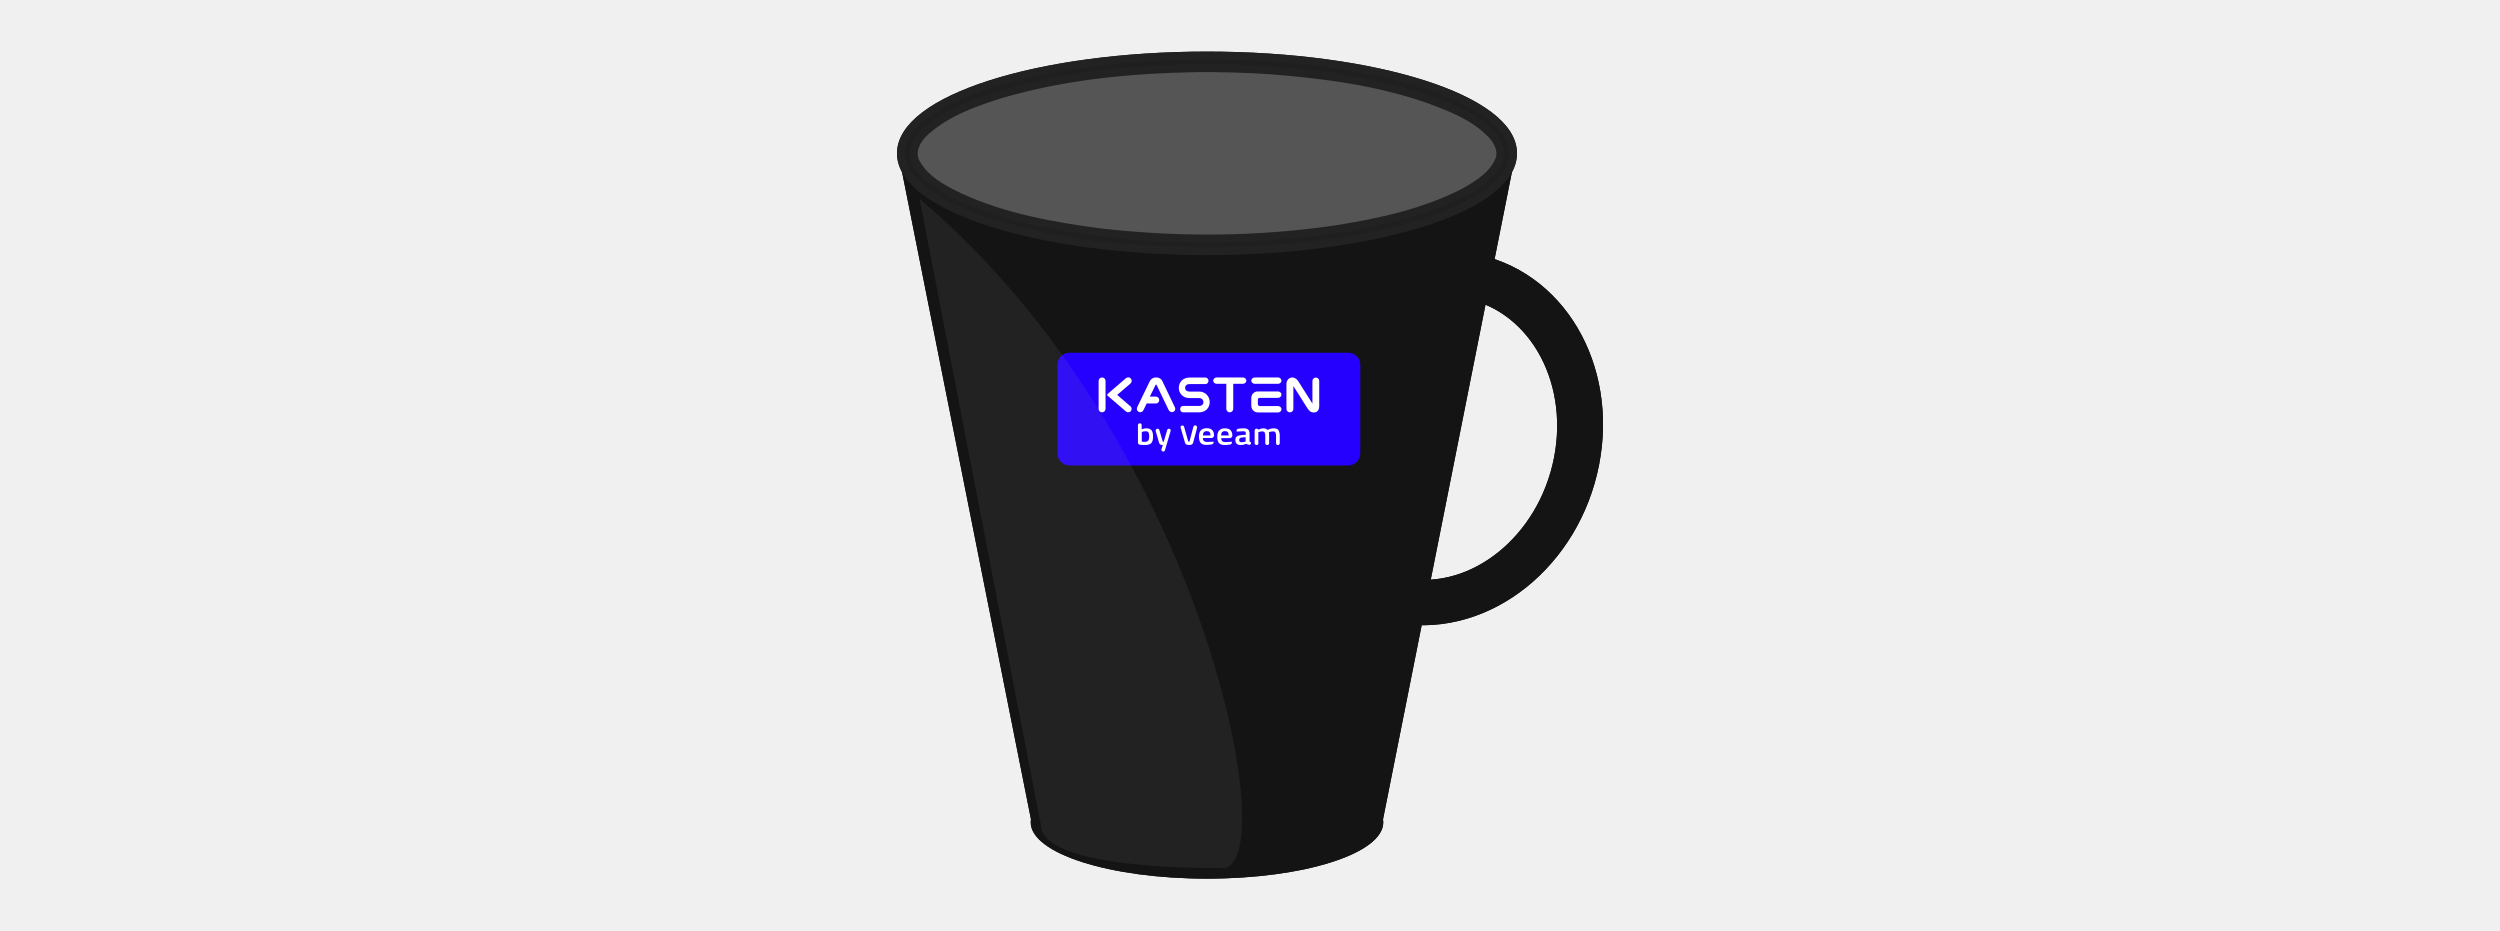
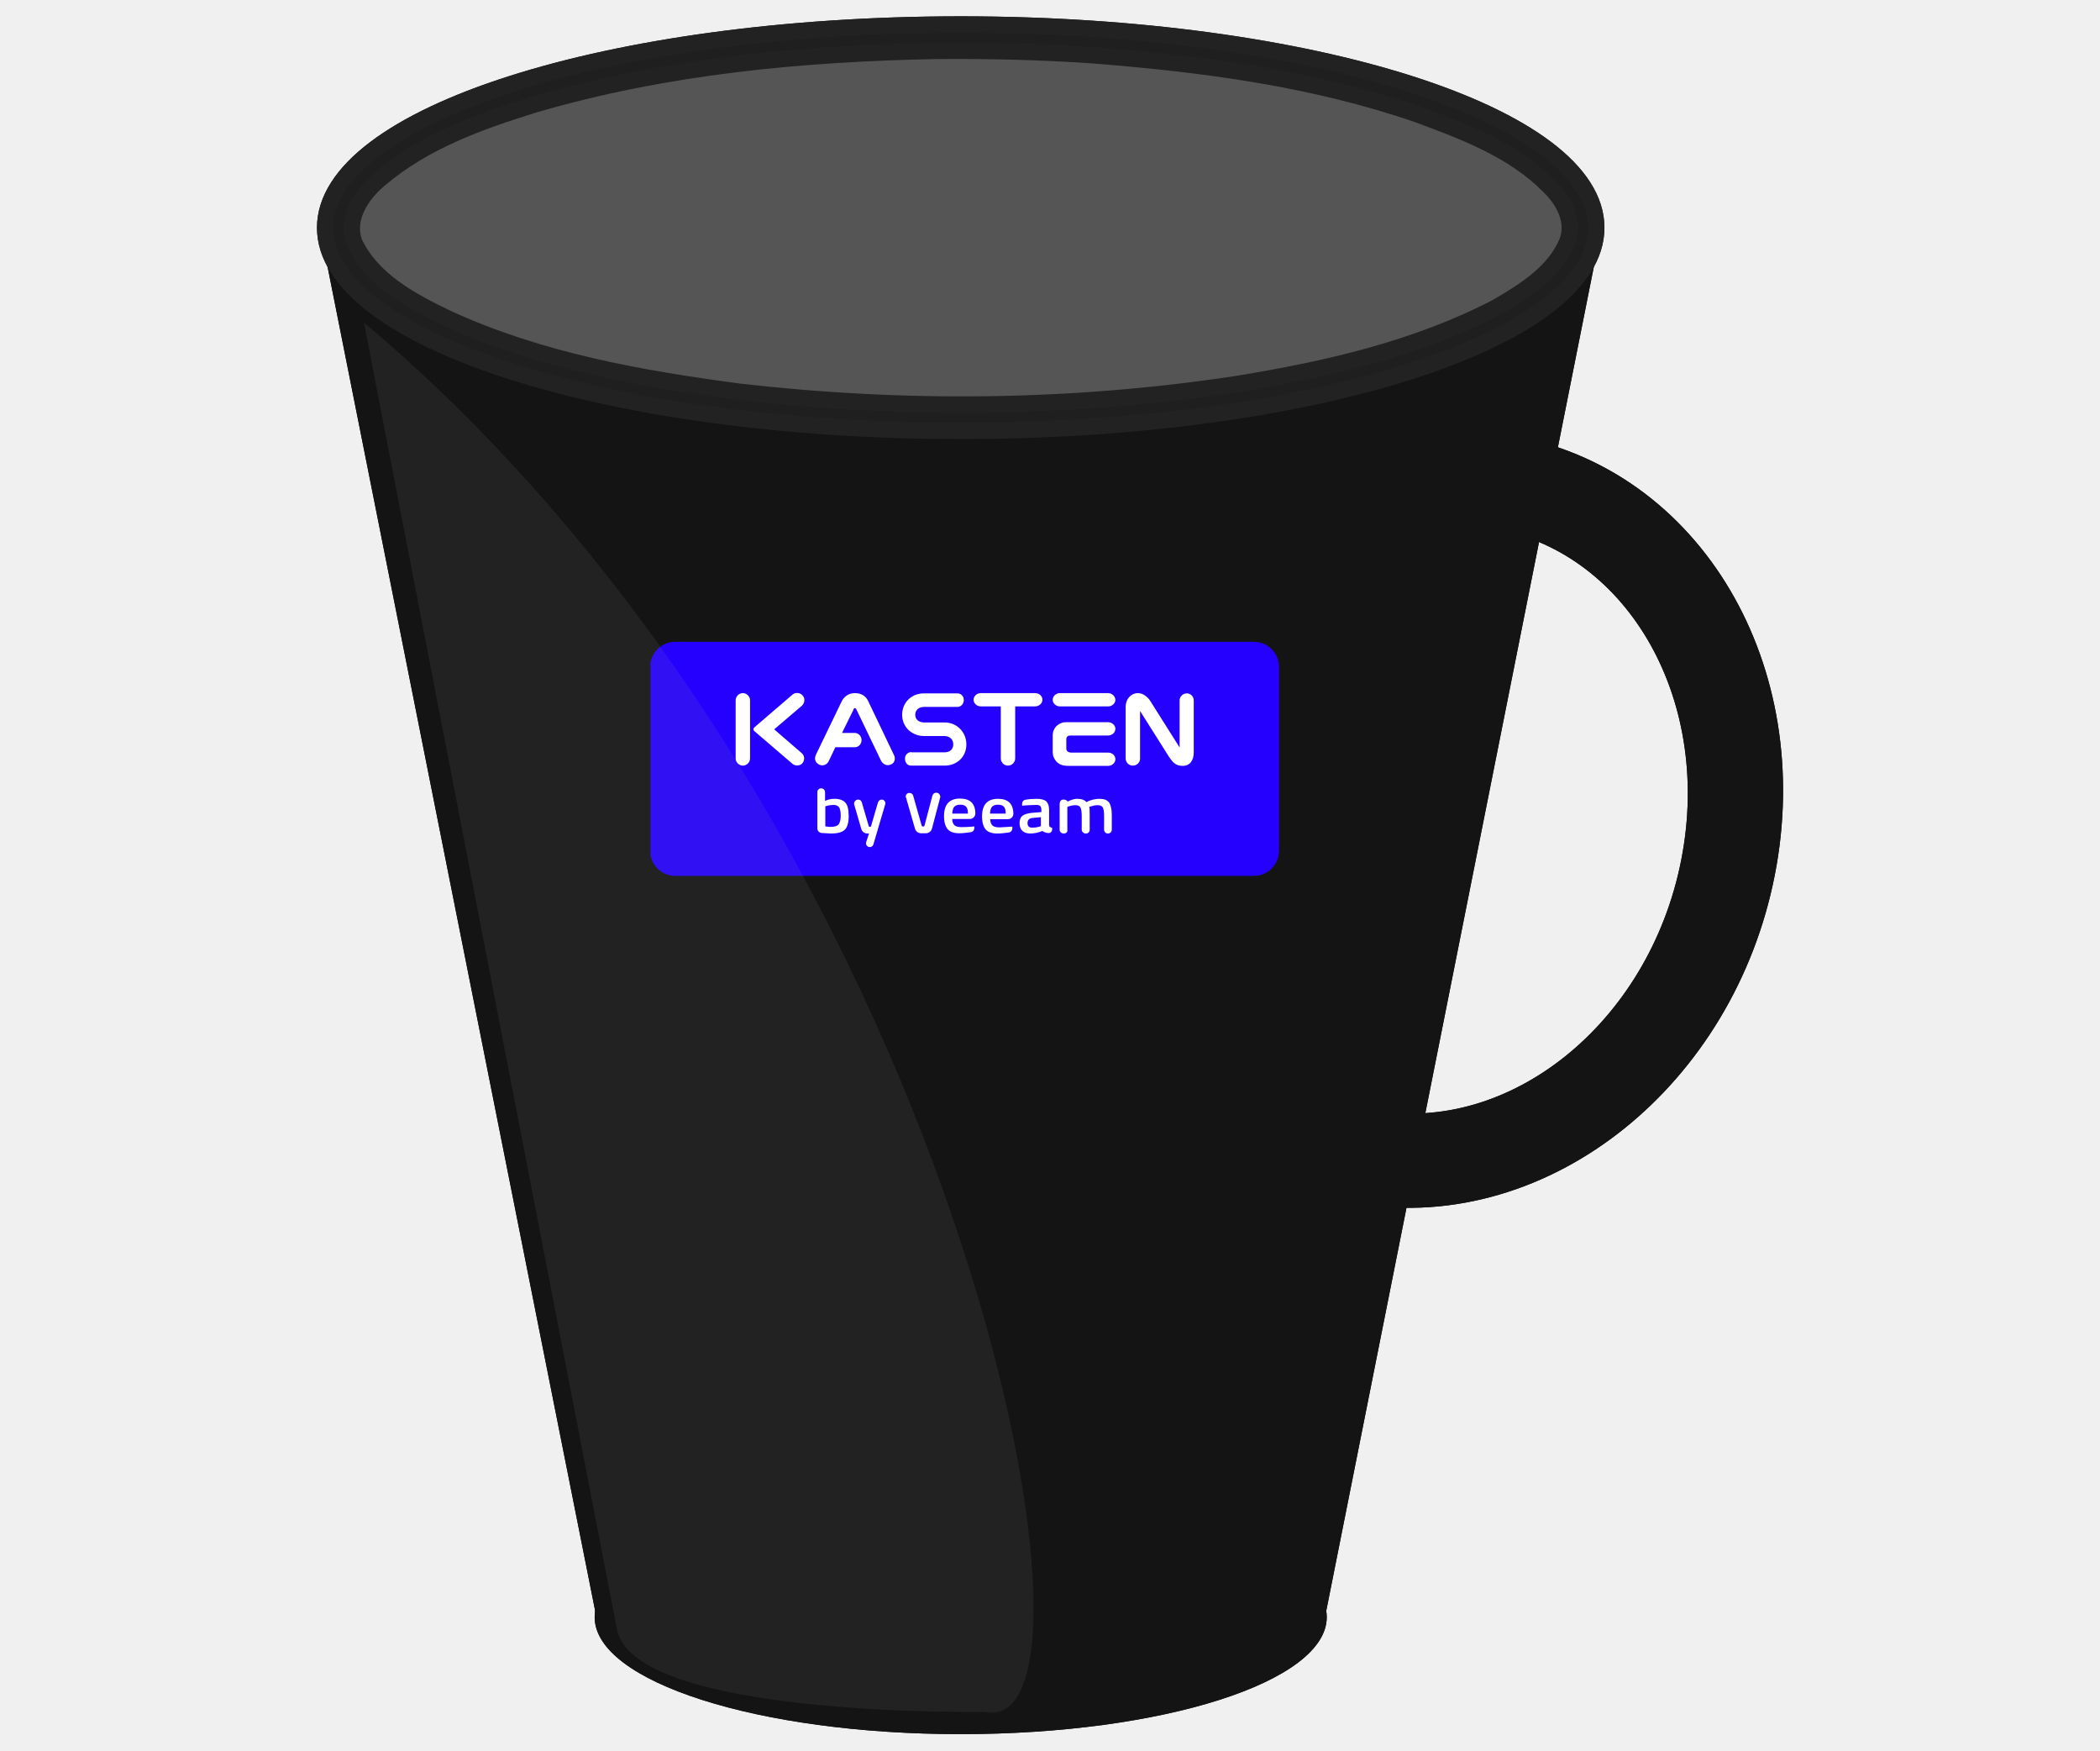
- <svg xmlns="http://www.w3.org/2000/svg" xmlns:xlink="http://www.w3.org/1999/xlink" width="299.517mm" height="111.448mm" viewBox="0 0 299.517 111.448" version="1.1" id="svg5" xml:space="preserve">
+ <svg xmlns="http://www.w3.org/2000/svg" xmlns:xlink="http://www.w3.org/1999/xlink" width="300" height="250" viewBox="0 0 79.375 66.146" version="1.1" id="svg5" xml:space="preserve">
  <defs id="defs2">
    <linearGradient id="linearGradient3182">
      <stop style="stop-color:#202020;stop-opacity:1;" offset="0" id="stop3180" />
    </linearGradient>
    <linearGradient id="linearGradient3176">
      <stop style="stop-color:#9a9a9a;stop-opacity:0.106;" offset="0" id="stop3174" />
    </linearGradient>
    <linearGradient id="cupblack">
      <stop style="stop-color:#141414;stop-opacity:1;" offset="0" id="stop3168" />
    </linearGradient>
    <clipPath id="clip0_200_4114">
      <rect width="172" height="64" fill="#ffffff" transform="translate(0.765625)" id="rect2563" x="0" y="0" d="m -0.1,0 h 172 v 64 h -172 z" />
    </clipPath>
    <linearGradient xlink:href="#cupblack" id="linearGradient3172" x1="50.873" y1="87.954" x2="128.258" y2="87.954" gradientUnits="userSpaceOnUse" />
    <linearGradient xlink:href="#cupblack" id="linearGradient3178" x1="67.694" y1="129.87" x2="112.26" y2="129.87" gradientUnits="userSpaceOnUse" gradientTransform="matrix(0.9478133,0,0,0.9478133,-13.59162,0.9767808)" />
    <linearGradient xlink:href="#cupblack" id="linearGradient3184" x1="110.507" y1="61.03" x2="152.692" y2="61.03" gradientUnits="userSpaceOnUse" gradientTransform="matrix(0.9513699,0,0,0.8728727,-12.97264,7.819341)" />
    <linearGradient xlink:href="#linearGradient3176" id="linearGradient3737" gradientUnits="userSpaceOnUse" x1="50.873" y1="87.954" x2="128.258" y2="87.954" gradientTransform="matrix(0.9478133,0,0,0.9478133,-10.96163,4.912597)" />
    <clipPath id="clip0_200_4114-9">
      <rect width="172" height="64" fill="#ffffff" transform="translate(0.765625)" id="rect16254" x="0" y="0" />
    </clipPath>
    <linearGradient xlink:href="#cupblack" id="linearGradient16915" gradientUnits="userSpaceOnUse" gradientTransform="matrix(0.9513699,0,0,0.8728727,-12.97264,7.819341)" x1="110.507" y1="61.03" x2="152.692" y2="61.03" />
    <linearGradient xlink:href="#cupblack" id="linearGradient16917" gradientUnits="userSpaceOnUse" x1="50.873" y1="87.954" x2="128.258" y2="87.954" />
    <linearGradient xlink:href="#cupblack" id="linearGradient16919" gradientUnits="userSpaceOnUse" gradientTransform="matrix(0.9478133,0,0,0.9478133,-13.59162,0.9767808)" x1="67.694" y1="129.87" x2="112.26" y2="129.87" />
    <linearGradient xlink:href="#linearGradient3176" id="linearGradient16921" gradientUnits="userSpaceOnUse" gradientTransform="matrix(0.9478133,0,0,0.9478133,-10.96163,4.912597)" x1="50.873" y1="87.954" x2="128.258" y2="87.954" />
  </defs>
  <g id="layer1" transform="translate(83.15933,-27.42913)">
-     <g id="g16967" transform="translate(-10.24286,1.878206)">
+     <g id="g16967" transform="matrix(0.6550983,0,0,0.6550983,-93.81084,7.25895)">
      <ellipse style="opacity:0.998;fill:none;fill-opacity:1;stroke:url(#linearGradient16915);stroke-width:5.468;stroke-linecap:round;stroke-linejoin:round;stroke-dasharray:none;stroke-opacity:1;stop-color:#000000" id="path1434" cx="112.227" cy="61.091" rx="17.212" ry="19.858" transform="matrix(0.9868881,0.1614059,-0.1928476,0.9812287,0,0)" />
      <path style="fill:url(#linearGradient16917);fill-opacity:1;stroke:none;stroke-width:0.265px;stroke-linecap:butt;stroke-linejoin:miter;stroke-opacity:1" d="M 50.873,46.932 67.353,129.691 H 89.566 V 46.216 Z m 77.385,0 -16.48,82.759 H 89.566 V 46.216 Z" id="path1149" class="UnoptimicedTransforms" transform="matrix(0.9478133,0,0,0.9478133,-13.20183,0.9767808)" />
      <ellipse style="opacity:0.998;fill:#1f1f1f;fill-opacity:1;stroke:#222222;stroke-width:0.948;stroke-linecap:round;stroke-linejoin:round;stroke-dasharray:none;stroke-opacity:1;stop-color:#000000" id="path1147" cx="71.69" cy="43.923" rx="36.668" ry="11.719" />
      <ellipse style="opacity:0.998;fill:url(#linearGradient16919);fill-opacity:1;stroke:none;stroke-width:0.061;stroke-linecap:round;stroke-linejoin:round;stroke-opacity:1;stop-color:#000000" id="path1147-8" cx="71.69" cy="124.07" rx="21.12" ry="6.75" />
      <g clip-path="url(#clip0_200_4114)" id="g2561" transform="matrix(0.2109826,0,0,0.2109826,53.62778,67.81108)" class="UnoptimicedTransforms">
        <path d="M 165.78,64 H 7.551 C 3.757,64 0.666,60.929 0.666,57.16 V 6.909 C 0.666,3.071 3.757,0 7.551,0 H 165.78 c 3.794,0 6.886,3.071 6.886,6.84 v 50.251 c 0,3.839 -3.092,6.91 -6.886,6.91 z" fill="#2600ff" id="path2531" class="UnoptimicedTransforms" />
        <path d="m 51.043,42.922 c 1.405,0 2.389,0.349 3.021,1.047 0.632,0.698 0.913,1.954 0.913,3.699 0,1.745 -0.351,3.001 -1.054,3.699 -0.703,0.698 -1.967,1.047 -3.794,1.047 -0.351,0 -1.616,-0.07 -2.529,-0.14 -0.632,-0.07 -1.194,-0.558 -1.194,-1.256 v -9.911 c 0,-0.628 0.492,-1.047 1.054,-1.047 0.632,0 1.054,0.489 1.054,1.047 v 2.373 c 0.984,-0.419 1.827,-0.558 2.529,-0.558 z m -0.984,7.677 c 1.054,0 1.756,-0.209 2.178,-0.698 0.351,-0.488 0.562,-1.256 0.562,-2.303 0,-1.047 -0.141,-1.884 -0.421,-2.303 -0.281,-0.419 -0.773,-0.698 -1.476,-0.698 -0.632,0 -1.265,0.07 -1.967,0.279 l -0.351,0.07 v 5.514 c 0.703,0.14 1.194,0.14 1.476,0.14 z" fill="#ffffff" id="path2533" />
        <path d="m 57.578,43.132 c 0.492,0 0.843,0.279 0.984,0.768 l 1.897,6.491 c 0.07,0.279 0.562,0.279 0.632,0 l 1.897,-6.491 c 0.141,-0.419 0.562,-0.768 0.984,-0.768 0.703,0 1.194,0.628 0.984,1.326 l -3.232,10.957 c -0.141,0.419 -0.492,0.698 -0.984,0.698 -0.703,0 -1.194,-0.698 -0.984,-1.326 l 0.773,-2.373 h -0.422 c -0.773,0 -1.475,-0.489 -1.686,-1.256 l -1.967,-6.77 c -0.07,-0.628 0.421,-1.256 1.124,-1.256 z" fill="#ffffff" id="path2535" />
        <path d="m 88.773,50.53 0.562,-0.07 v 0.419 c 0,0.628 -0.422,1.117 -1.054,1.186 -1.124,0.14 -2.108,0.279 -3.021,0.279 -1.476,0 -2.529,-0.349 -3.232,-1.117 -0.632,-0.768 -0.984,-1.954 -0.984,-3.559 0,-3.211 1.476,-4.816 4.356,-4.816 2.811,0 4.216,1.396 4.216,4.188 -0.07,0.838 -0.773,1.396 -1.546,1.396 h -4.778 c 0,0.768 0.211,1.326 0.562,1.675 0.351,0.349 0.984,0.558 1.967,0.558 0.984,0 1.967,-0.07 2.951,-0.14 z m -1.194,-3.559 c 0,-0.907 -0.141,-1.536 -0.492,-1.884 -0.281,-0.349 -0.843,-0.558 -1.616,-0.558 -0.773,0 -1.265,0.209 -1.616,0.558 -0.351,0.349 -0.492,0.977 -0.562,1.884 z" fill="#ffffff" id="path2537" />
        <path d="m 99.734,50.53 v 0.489 c 0,0.558 -0.421,1.047 -0.984,1.117 -1.124,0.14 -2.178,0.279 -3.091,0.279 -1.476,0 -2.53,-0.349 -3.232,-1.117 -0.632,-0.768 -0.984,-1.954 -0.984,-3.559 0,-3.211 1.476,-4.816 4.356,-4.816 2.81,0 4.216,1.396 4.216,4.188 -0.07,0.838 -0.773,1.396 -1.546,1.396 h -4.778 c 0,0.768 0.211,1.326 0.562,1.675 0.351,0.349 0.984,0.558 1.967,0.558 0.913,-0.07 3.513,-0.209 3.513,-0.209 z M 97.907,46.971 c 0,-0.907 -0.141,-1.536 -0.492,-1.884 -0.281,-0.349 -0.843,-0.558 -1.616,-0.558 -0.773,0 -1.265,0.209 -1.616,0.558 -0.351,0.349 -0.492,0.977 -0.562,1.884 z" fill="#ffffff" id="path2539" />
        <path d="m 109.782,45.924 v 4.118 c 0,0.279 0.07,0.488 0.211,0.558 0.14,0.07 0.351,0.209 0.632,0.279 v 0.419 c 0,0.628 -0.562,1.117 -1.194,0.977 -0.633,-0.07 -1.125,-0.279 -1.476,-0.558 -1.054,0.419 -2.178,0.698 -3.232,0.698 -1.967,0 -3.021,-0.977 -3.021,-2.861 0,-0.907 0.281,-1.605 0.843,-2.024 0.562,-0.419 1.405,-0.628 2.529,-0.768 l 2.6,-0.209 v -0.628 c 0,-0.489 -0.141,-0.838 -0.351,-1.047 -0.211,-0.209 -0.562,-0.279 -1.054,-0.279 -0.843,0 -1.968,0.07 -3.232,0.14 l -0.633,0.07 v -0.558 c 0,-0.489 0.281,-0.907 0.773,-1.047 1.124,-0.209 2.178,-0.279 3.162,-0.279 1.194,0 2.108,0.209 2.67,0.698 0.492,0.489 0.773,1.256 0.773,2.303 z m -4.497,2.233 c -0.913,0.07 -1.405,0.558 -1.405,1.396 0,0.838 0.421,1.256 1.194,1.256 0.703,0 1.406,-0.07 2.108,-0.279 l 0.351,-0.14 v -2.443 z" fill="#ffffff" id="path2541" />
        <path d="m 113.787,52.414 c -0.632,0 -1.124,-0.488 -1.124,-1.047 V 44.458 c 0,-0.768 0.281,-1.326 1.054,-1.326 0.913,0 1.124,0.558 1.124,0.558 0.983,-0.488 1.827,-0.768 2.599,-0.768 1.195,0 2.038,0.279 2.53,0.907 1.194,-0.628 2.459,-0.907 3.654,-0.907 1.194,0 2.037,0.349 2.529,0.977 0.492,0.698 0.773,1.815 0.773,3.42 v 4.048 c 0,0.628 -0.492,1.047 -1.054,1.047 -0.632,0 -1.054,-0.488 -1.054,-1.047 v -3.978 c 0,-0.977 -0.141,-1.675 -0.351,-2.094 -0.211,-0.419 -0.703,-0.628 -1.406,-0.628 -0.632,0 -1.264,0.14 -1.967,0.349 l -0.351,0.14 c 0.14,0.209 0.14,1.047 0.14,2.303 v 3.908 c 0,0.628 -0.421,1.047 -1.054,1.047 -0.632,0 -1.124,-0.488 -1.124,-1.047 v -3.839 c 0,-1.047 -0.14,-1.815 -0.351,-2.233 -0.211,-0.419 -0.703,-0.628 -1.405,-0.628 -0.703,0 -1.265,0.14 -1.897,0.349 l -0.281,0.14 v 6.212 c 0.14,0.628 -0.352,1.047 -0.984,1.047 z" fill="#ffffff" id="path2543" />
        <path d="m 71.56,41.317 c 0.562,0 0.984,0.349 1.054,0.768 l 2.319,8.166 c 0.141,0.349 0.632,0.349 0.773,0 l 2.178,-8.236 c 0.141,-0.489 0.562,-0.768 1.054,-0.768 0.703,0 1.194,0.698 1.054,1.326 l -2.248,8.515 c -0.211,0.768 -0.913,1.256 -1.686,1.256 h -1.265 c -0.773,0 -1.476,-0.488 -1.686,-1.256 l -2.459,-8.515 c -0.281,-0.558 0.211,-1.256 0.913,-1.256 z" fill="#ffffff" id="path2545" />
        <path d="m 72.122,30.151 c -0.984,0 -1.756,0.768 -1.756,1.815 0,0.558 0.211,1.047 0.492,1.396 0.351,0.349 0.773,0.488 1.194,0.488 h 9.134 c 3.443,0 5.972,-2.443 5.972,-5.793 0,-3.35 -2.6,-6.002 -5.902,-6.002 h -5.621 c -1.476,0 -2.459,-0.838 -2.459,-2.094 0,-1.326 0.984,-2.163 2.459,-2.163 h 9.064 c 1.124,0 1.757,-0.977 1.757,-1.884 0,-1.047 -0.773,-1.815 -1.757,-1.815 h -9.134 c -3.443,0 -5.972,2.513 -5.972,5.863 0,3.28 2.6,5.793 5.972,5.793 h 5.551 c 1.476,0 2.459,0.907 2.459,2.303 0,1.326 -0.913,2.164 -2.459,2.164 h -8.993 z" fill="#ffffff" id="path2547" />
        <path d="m 107.956,15.843 c 0,0.977 -0.914,1.815 -1.968,1.815 h -3.372 -2.108 v 14.238 c 0,1.047 -0.913,1.954 -1.967,1.954 -1.054,0 -1.967,-0.907 -1.967,-1.954 V 17.658 h -1.756 -3.724 c -1.054,0 -1.967,-0.838 -1.967,-1.815 0,-0.977 0.913,-1.815 1.967,-1.815 h 3.724 3.162 0.211 4.357 3.372 c 1.195,0 2.038,0.838 2.038,1.815 z" fill="#ffffff" id="path2549" />
        <path d="m 127.909,32.105 c 0,0.977 -0.913,1.815 -1.967,1.815 h -3.443 -3.302 -0.352 -2.389 -0.351 -0.913 c 0,0 -1.335,0 -1.827,-0.209 -0.351,-0.14 -0.632,-0.209 -0.913,-0.419 -0.984,-0.628 -1.617,-1.745 -1.687,-3.001 v -0.14 -0.419 -0.768 -2.164 -1.186 c 0,-1.326 0.633,-2.443 1.687,-3.071 0.281,-0.209 0.632,-0.279 0.913,-0.419 0.492,-0.209 1.827,-0.14 1.827,-0.14 h 0.913 0.351 2.389 0.352 3.302 3.443 c 1.054,0 1.967,0.838 1.967,1.815 0,0.977 -0.913,1.815 -1.967,1.815 h -3.443 -3.302 -0.352 -2.389 -0.702 c -0.703,0 -1.265,0.209 -1.265,1.047 v 2.582 c 0,0.698 0.703,1.047 1.265,1.047 h 0.702 2.389 0.352 3.302 3.443 c 1.054,0 1.967,0.768 1.967,1.815 z m -2.038,-18.076 h -3.372 -3.302 -0.352 -2.389 -3.723 c -1.054,0 -1.968,0.838 -1.968,1.815 0,0.977 0.914,1.815 1.968,1.815 h 3.723 2.389 0.352 3.372 3.373 c 1.054,0 1.967,-0.838 1.967,-1.815 -0.07,-0.977 -0.913,-1.815 -2.038,-1.815 z" fill="#ffffff" id="path2551" />
        <path d="m 27.998,15.983 v 6.561 2.792 6.561 c 0,1.047 -0.913,1.954 -1.967,1.954 -1.054,0 -1.967,-0.907 -1.967,-1.954 V 25.335 22.543 15.983 c 0,-1.047 0.913,-1.954 1.967,-1.954 1.054,0 1.967,0.907 1.967,1.954 z" fill="#ffffff" id="path2553" />
        <path d="m 34.602,23.939 7.518,-6.421 c 0.703,-0.628 0.984,-1.675 0.492,-2.513 -0.632,-1.117 -2.108,-1.326 -3.021,-0.558 l -10.399,8.934 c -0.351,0.279 -0.351,0.768 0,1.047 l 10.328,8.864 c 0.703,0.628 1.827,0.698 2.529,0.14 0.984,-0.768 0.984,-2.233 0.07,-3.001 z" fill="#ffffff" id="path2555" />
        <path d="m 149.34,15.983 v 14.238 c 0,2.233 -1.054,3.699 -3.022,3.699 -2.107,0 -2.88,-1.256 -3.724,-2.443 l -7.939,-12.563 v 13.051 c 0,1.047 -0.913,1.884 -1.967,1.884 -1.054,0 -1.968,-0.838 -1.968,-1.954 V 17.728 c 0,-2.094 1.476,-3.699 3.373,-3.699 1.335,0 2.529,0.977 3.232,1.954 0.07,0.14 8.15,12.912 8.15,12.912 V 15.913 c 0,-0.698 0.703,-1.815 1.968,-1.815 0.983,0 1.897,0.838 1.897,1.884 z" fill="#ffffff" id="path2557" />
        <path d="M 67.273,30.779 60.528,16.681 c -0.632,-1.675 -1.897,-2.652 -3.864,-2.652 -1.616,0 -3.021,0.838 -3.794,2.652 l -6.675,13.819 c -1.335,2.443 0.913,3.35 1.546,3.28 0.773,0 1.476,-0.488 1.827,-1.256 0.281,-0.628 1.757,-3.699 1.757,-3.699 h 5.34 c 1.054,0 1.827,-0.907 1.827,-1.954 0,-1.047 -0.843,-1.954 -1.827,-1.954 h -3.513 l 3.091,-6.281 v -0.07 c 0.07,-0.209 0.211,-0.349 0.281,-0.419 0.07,0 0.211,0 0.281,0 0.141,0.07 0.281,0.279 0.351,0.489 l 6.675,13.889 c 0.281,0.558 1.405,1.815 3.021,0.838 0.773,-0.489 0.984,-1.605 0.422,-2.582 z" fill="#ffffff" id="path2559" />
      </g>
      <path style="fill:url(#linearGradient16921);fill-opacity:1;stroke:none;stroke-width:0.251px;stroke-linecap:butt;stroke-linejoin:miter;stroke-opacity:1" d="m 37.257,49.396 14.601,75.384 c 0.99,5.113 21.223,4.754 21.223,4.754 8.319,1.864 -1.315,-51.124 -35.824,-80.138 z" id="path1149-5" />
      <path id="ellipse3749" style="opacity:0.998;fill:#555555;fill-opacity:1;stroke:#222222;stroke-width:0.948;stroke-linecap:round;stroke-linejoin:round;stroke-dasharray:none;stroke-opacity:1;stop-color:#000000" d="m 70.427,33.719 c -7.862,0.145 -15.729,0.877 -23.325,3.096 -3.108,0.96 -6.376,2.118 -8.946,4.318 -1.038,0.865 -1.969,2.25 -1.454,3.648 1.03,2.181 3.299,3.381 5.379,4.378 5.328,2.445 11.09,3.466 16.83,4.228 9.559,1.098 19.25,1.001 28.776,-0.452 5.154,-0.844 10.282,-2.011 14.936,-4.43 1.61,-0.939 3.375,-2.028 4.091,-3.837 0.409,-1.195 -0.27,-2.379 -1.116,-3.18 -2.054,-2.058 -4.854,-3.108 -7.53,-4.096 -6.029,-2.085 -12.431,-2.922 -18.79,-3.419 -2.921,-0.202 -5.9,-0.275 -8.852,-0.252 z" />
      <ellipse style="opacity:0.998;fill:none;fill-opacity:1;stroke:url(#linearGradient3184);stroke-width:5.468;stroke-linecap:round;stroke-linejoin:round;stroke-dasharray:none;stroke-opacity:1;stop-color:#000000" id="ellipse16855" cx="112.227" cy="61.091" rx="17.212" ry="19.858" transform="matrix(0.9868881,0.1614059,-0.1928476,0.9812287,0,0)" />
      <path style="fill:url(#linearGradient3172);fill-opacity:1;stroke:none;stroke-width:0.265px;stroke-linecap:butt;stroke-linejoin:miter;stroke-opacity:1" d="M 50.873,46.932 67.353,129.691 H 89.566 V 46.216 Z m 77.385,0 -16.48,82.759 H 89.566 V 46.216 Z" id="path16857" class="UnoptimicedTransforms" transform="matrix(0.9478133,0,0,0.9478133,-13.20183,0.9767808)" />
      <ellipse style="opacity:0.998;fill:#1f1f1f;fill-opacity:1;stroke:#222222;stroke-width:0.948;stroke-linecap:round;stroke-linejoin:round;stroke-dasharray:none;stroke-opacity:1;stop-color:#000000" id="ellipse16859" cx="71.69" cy="43.923" rx="36.668" ry="11.719" />
      <ellipse style="opacity:0.998;fill:url(#linearGradient3178);fill-opacity:1;stroke:none;stroke-width:0.061;stroke-linecap:round;stroke-linejoin:round;stroke-opacity:1;stop-color:#000000" id="ellipse16861" cx="71.69" cy="124.07" rx="21.12" ry="6.75" />
      <g clip-path="url(#clip0_200_4114)" id="g16893" transform="matrix(0.2109826,0,0,0.2109826,53.62778,67.81108)" class="UnoptimicedTransforms">
        <path d="M 165.78,64 H 7.551 C 3.757,64 0.666,60.929 0.666,57.16 V 6.909 C 0.666,3.071 3.757,0 7.551,0 H 165.78 c 3.794,0 6.886,3.071 6.886,6.84 v 50.251 c 0,3.839 -3.092,6.91 -6.886,6.91 z" fill="#2600ff" id="path16863" class="UnoptimicedTransforms" />
        <path d="m 51.043,42.922 c 1.405,0 2.389,0.349 3.021,1.047 0.632,0.698 0.913,1.954 0.913,3.699 0,1.745 -0.351,3.001 -1.054,3.699 -0.703,0.698 -1.967,1.047 -3.794,1.047 -0.351,0 -1.616,-0.07 -2.529,-0.14 -0.632,-0.07 -1.194,-0.558 -1.194,-1.256 v -9.911 c 0,-0.628 0.492,-1.047 1.054,-1.047 0.632,0 1.054,0.489 1.054,1.047 v 2.373 c 0.984,-0.419 1.827,-0.558 2.529,-0.558 z m -0.984,7.677 c 1.054,0 1.756,-0.209 2.178,-0.698 0.351,-0.488 0.562,-1.256 0.562,-2.303 0,-1.047 -0.141,-1.884 -0.421,-2.303 -0.281,-0.419 -0.773,-0.698 -1.476,-0.698 -0.632,0 -1.265,0.07 -1.967,0.279 l -0.351,0.07 v 5.514 c 0.703,0.14 1.194,0.14 1.476,0.14 z" fill="#ffffff" id="path16865" />
        <path d="m 57.578,43.132 c 0.492,0 0.843,0.279 0.984,0.768 l 1.897,6.491 c 0.07,0.279 0.562,0.279 0.632,0 l 1.897,-6.491 c 0.141,-0.419 0.562,-0.768 0.984,-0.768 0.703,0 1.194,0.628 0.984,1.326 l -3.232,10.957 c -0.141,0.419 -0.492,0.698 -0.984,0.698 -0.703,0 -1.194,-0.698 -0.984,-1.326 l 0.773,-2.373 h -0.422 c -0.773,0 -1.475,-0.489 -1.686,-1.256 l -1.967,-6.77 c -0.07,-0.628 0.421,-1.256 1.124,-1.256 z" fill="#ffffff" id="path16867" />
        <path d="m 88.773,50.53 0.562,-0.07 v 0.419 c 0,0.628 -0.422,1.117 -1.054,1.186 -1.124,0.14 -2.108,0.279 -3.021,0.279 -1.476,0 -2.529,-0.349 -3.232,-1.117 -0.632,-0.768 -0.984,-1.954 -0.984,-3.559 0,-3.211 1.476,-4.816 4.356,-4.816 2.811,0 4.216,1.396 4.216,4.188 -0.07,0.838 -0.773,1.396 -1.546,1.396 h -4.778 c 0,0.768 0.211,1.326 0.562,1.675 0.351,0.349 0.984,0.558 1.967,0.558 0.984,0 1.967,-0.07 2.951,-0.14 z m -1.194,-3.559 c 0,-0.907 -0.141,-1.536 -0.492,-1.884 -0.281,-0.349 -0.843,-0.558 -1.616,-0.558 -0.773,0 -1.265,0.209 -1.616,0.558 -0.351,0.349 -0.492,0.977 -0.562,1.884 z" fill="#ffffff" id="path16869" />
        <path d="m 99.734,50.53 v 0.489 c 0,0.558 -0.421,1.047 -0.984,1.117 -1.124,0.14 -2.178,0.279 -3.091,0.279 -1.476,0 -2.53,-0.349 -3.232,-1.117 -0.632,-0.768 -0.984,-1.954 -0.984,-3.559 0,-3.211 1.476,-4.816 4.356,-4.816 2.81,0 4.216,1.396 4.216,4.188 -0.07,0.838 -0.773,1.396 -1.546,1.396 h -4.778 c 0,0.768 0.211,1.326 0.562,1.675 0.351,0.349 0.984,0.558 1.967,0.558 0.913,-0.07 3.513,-0.209 3.513,-0.209 z M 97.907,46.971 c 0,-0.907 -0.141,-1.536 -0.492,-1.884 -0.281,-0.349 -0.843,-0.558 -1.616,-0.558 -0.773,0 -1.265,0.209 -1.616,0.558 -0.351,0.349 -0.492,0.977 -0.562,1.884 z" fill="#ffffff" id="path16871" />
        <path d="m 109.782,45.924 v 4.118 c 0,0.279 0.07,0.488 0.211,0.558 0.14,0.07 0.351,0.209 0.632,0.279 v 0.419 c 0,0.628 -0.562,1.117 -1.194,0.977 -0.633,-0.07 -1.125,-0.279 -1.476,-0.558 -1.054,0.419 -2.178,0.698 -3.232,0.698 -1.967,0 -3.021,-0.977 -3.021,-2.861 0,-0.907 0.281,-1.605 0.843,-2.024 0.562,-0.419 1.405,-0.628 2.529,-0.768 l 2.6,-0.209 v -0.628 c 0,-0.489 -0.141,-0.838 -0.351,-1.047 -0.211,-0.209 -0.562,-0.279 -1.054,-0.279 -0.843,0 -1.968,0.07 -3.232,0.14 l -0.633,0.07 v -0.558 c 0,-0.489 0.281,-0.907 0.773,-1.047 1.124,-0.209 2.178,-0.279 3.162,-0.279 1.194,0 2.108,0.209 2.67,0.698 0.492,0.489 0.773,1.256 0.773,2.303 z m -4.497,2.233 c -0.913,0.07 -1.405,0.558 -1.405,1.396 0,0.838 0.421,1.256 1.194,1.256 0.703,0 1.406,-0.07 2.108,-0.279 l 0.351,-0.14 v -2.443 z" fill="#ffffff" id="path16873" />
        <path d="m 113.787,52.414 c -0.632,0 -1.124,-0.488 -1.124,-1.047 V 44.458 c 0,-0.768 0.281,-1.326 1.054,-1.326 0.913,0 1.124,0.558 1.124,0.558 0.983,-0.488 1.827,-0.768 2.599,-0.768 1.195,0 2.038,0.279 2.53,0.907 1.194,-0.628 2.459,-0.907 3.654,-0.907 1.194,0 2.037,0.349 2.529,0.977 0.492,0.698 0.773,1.815 0.773,3.42 v 4.048 c 0,0.628 -0.492,1.047 -1.054,1.047 -0.632,0 -1.054,-0.488 -1.054,-1.047 v -3.978 c 0,-0.977 -0.141,-1.675 -0.351,-2.094 -0.211,-0.419 -0.703,-0.628 -1.406,-0.628 -0.632,0 -1.264,0.14 -1.967,0.349 l -0.351,0.14 c 0.14,0.209 0.14,1.047 0.14,2.303 v 3.908 c 0,0.628 -0.421,1.047 -1.054,1.047 -0.632,0 -1.124,-0.488 -1.124,-1.047 v -3.839 c 0,-1.047 -0.14,-1.815 -0.351,-2.233 -0.211,-0.419 -0.703,-0.628 -1.405,-0.628 -0.703,0 -1.265,0.14 -1.897,0.349 l -0.281,0.14 v 6.212 c 0.14,0.628 -0.352,1.047 -0.984,1.047 z" fill="#ffffff" id="path16875" />
        <path d="m 71.56,41.317 c 0.562,0 0.984,0.349 1.054,0.768 l 2.319,8.166 c 0.141,0.349 0.632,0.349 0.773,0 l 2.178,-8.236 c 0.141,-0.489 0.562,-0.768 1.054,-0.768 0.703,0 1.194,0.698 1.054,1.326 l -2.248,8.515 c -0.211,0.768 -0.913,1.256 -1.686,1.256 h -1.265 c -0.773,0 -1.476,-0.488 -1.686,-1.256 l -2.459,-8.515 c -0.281,-0.558 0.211,-1.256 0.913,-1.256 z" fill="#ffffff" id="path16877" />
        <path d="m 72.122,30.151 c -0.984,0 -1.756,0.768 -1.756,1.815 0,0.558 0.211,1.047 0.492,1.396 0.351,0.349 0.773,0.488 1.194,0.488 h 9.134 c 3.443,0 5.972,-2.443 5.972,-5.793 0,-3.35 -2.6,-6.002 -5.902,-6.002 h -5.621 c -1.476,0 -2.459,-0.838 -2.459,-2.094 0,-1.326 0.984,-2.163 2.459,-2.163 h 9.064 c 1.124,0 1.757,-0.977 1.757,-1.884 0,-1.047 -0.773,-1.815 -1.757,-1.815 h -9.134 c -3.443,0 -5.972,2.513 -5.972,5.863 0,3.28 2.6,5.793 5.972,5.793 h 5.551 c 1.476,0 2.459,0.907 2.459,2.303 0,1.326 -0.913,2.164 -2.459,2.164 h -8.993 z" fill="#ffffff" id="path16879" />
        <path d="m 107.956,15.843 c 0,0.977 -0.914,1.815 -1.968,1.815 h -3.372 -2.108 v 14.238 c 0,1.047 -0.913,1.954 -1.967,1.954 -1.054,0 -1.967,-0.907 -1.967,-1.954 V 17.658 h -1.756 -3.724 c -1.054,0 -1.967,-0.838 -1.967,-1.815 0,-0.977 0.913,-1.815 1.967,-1.815 h 3.724 3.162 0.211 4.357 3.372 c 1.195,0 2.038,0.838 2.038,1.815 z" fill="#ffffff" id="path16881" />
        <path d="m 127.909,32.105 c 0,0.977 -0.913,1.815 -1.967,1.815 h -3.443 -3.302 -0.352 -2.389 -0.351 -0.913 c 0,0 -1.335,0 -1.827,-0.209 -0.351,-0.14 -0.632,-0.209 -0.913,-0.419 -0.984,-0.628 -1.617,-1.745 -1.687,-3.001 v -0.14 -0.419 -0.768 -2.164 -1.186 c 0,-1.326 0.633,-2.443 1.687,-3.071 0.281,-0.209 0.632,-0.279 0.913,-0.419 0.492,-0.209 1.827,-0.14 1.827,-0.14 h 0.913 0.351 2.389 0.352 3.302 3.443 c 1.054,0 1.967,0.838 1.967,1.815 0,0.977 -0.913,1.815 -1.967,1.815 h -3.443 -3.302 -0.352 -2.389 -0.702 c -0.703,0 -1.265,0.209 -1.265,1.047 v 2.582 c 0,0.698 0.703,1.047 1.265,1.047 h 0.702 2.389 0.352 3.302 3.443 c 1.054,0 1.967,0.768 1.967,1.815 z m -2.038,-18.076 h -3.372 -3.302 -0.352 -2.389 -3.723 c -1.054,0 -1.968,0.838 -1.968,1.815 0,0.977 0.914,1.815 1.968,1.815 h 3.723 2.389 0.352 3.372 3.373 c 1.054,0 1.967,-0.838 1.967,-1.815 -0.07,-0.977 -0.913,-1.815 -2.038,-1.815 z" fill="#ffffff" id="path16883" />
        <path d="m 27.998,15.983 v 6.561 2.792 6.561 c 0,1.047 -0.913,1.954 -1.967,1.954 -1.054,0 -1.967,-0.907 -1.967,-1.954 V 25.335 22.543 15.983 c 0,-1.047 0.913,-1.954 1.967,-1.954 1.054,0 1.967,0.907 1.967,1.954 z" fill="#ffffff" id="path16885" />
        <path d="m 34.602,23.939 7.518,-6.421 c 0.703,-0.628 0.984,-1.675 0.492,-2.513 -0.632,-1.117 -2.108,-1.326 -3.021,-0.558 l -10.399,8.934 c -0.351,0.279 -0.351,0.768 0,1.047 l 10.328,8.864 c 0.703,0.628 1.827,0.698 2.529,0.14 0.984,-0.768 0.984,-2.233 0.07,-3.001 z" fill="#ffffff" id="path16887" />
        <path d="m 149.34,15.983 v 14.238 c 0,2.233 -1.054,3.699 -3.022,3.699 -2.107,0 -2.88,-1.256 -3.724,-2.443 l -7.939,-12.563 v 13.051 c 0,1.047 -0.913,1.884 -1.967,1.884 -1.054,0 -1.968,-0.838 -1.968,-1.954 V 17.728 c 0,-2.094 1.476,-3.699 3.373,-3.699 1.335,0 2.529,0.977 3.232,1.954 0.07,0.14 8.15,12.912 8.15,12.912 V 15.913 c 0,-0.698 0.703,-1.815 1.968,-1.815 0.983,0 1.897,0.838 1.897,1.884 z" fill="#ffffff" id="path16889" />
        <path d="M 67.273,30.779 60.528,16.681 c -0.632,-1.675 -1.897,-2.652 -3.864,-2.652 -1.616,0 -3.021,0.838 -3.794,2.652 l -6.675,13.819 c -1.335,2.443 0.913,3.35 1.546,3.28 0.773,0 1.476,-0.488 1.827,-1.256 0.281,-0.628 1.757,-3.699 1.757,-3.699 h 5.34 c 1.054,0 1.827,-0.907 1.827,-1.954 0,-1.047 -0.843,-1.954 -1.827,-1.954 h -3.513 l 3.091,-6.281 v -0.07 c 0.07,-0.209 0.211,-0.349 0.281,-0.419 0.07,0 0.211,0 0.281,0 0.141,0.07 0.281,0.279 0.351,0.489 l 6.675,13.889 c 0.281,0.558 1.405,1.815 3.021,0.838 0.773,-0.489 0.984,-1.605 0.422,-2.582 z" fill="#ffffff" id="path16891" />
      </g>
      <path style="fill:url(#linearGradient3737);fill-opacity:1;stroke:none;stroke-width:0.251px;stroke-linecap:butt;stroke-linejoin:miter;stroke-opacity:1" d="m 37.257,49.396 14.601,75.384 c 0.99,5.113 21.223,4.754 21.223,4.754 8.319,1.864 -1.315,-51.124 -35.824,-80.138 z" id="path16895" />
      <path id="path16897" style="opacity:0.998;fill:#555555;fill-opacity:1;stroke:#222222;stroke-width:0.948;stroke-linecap:round;stroke-linejoin:round;stroke-dasharray:none;stroke-opacity:1;stop-color:#000000" d="m 70.427,33.719 c -7.862,0.145 -15.729,0.877 -23.325,3.096 -3.108,0.96 -6.376,2.118 -8.946,4.318 -1.038,0.865 -1.969,2.25 -1.454,3.648 1.03,2.181 3.299,3.381 5.379,4.378 5.328,2.445 11.09,3.466 16.83,4.228 9.559,1.098 19.25,1.001 28.776,-0.452 5.154,-0.844 10.282,-2.011 14.936,-4.43 1.61,-0.939 3.375,-2.028 4.091,-3.837 0.409,-1.195 -0.27,-2.379 -1.116,-3.18 -2.054,-2.058 -4.854,-3.108 -7.53,-4.096 -6.029,-2.085 -12.431,-2.922 -18.79,-3.419 -2.921,-0.202 -5.9,-0.275 -8.852,-0.252 z" />
    </g>
  </g>
</svg>
